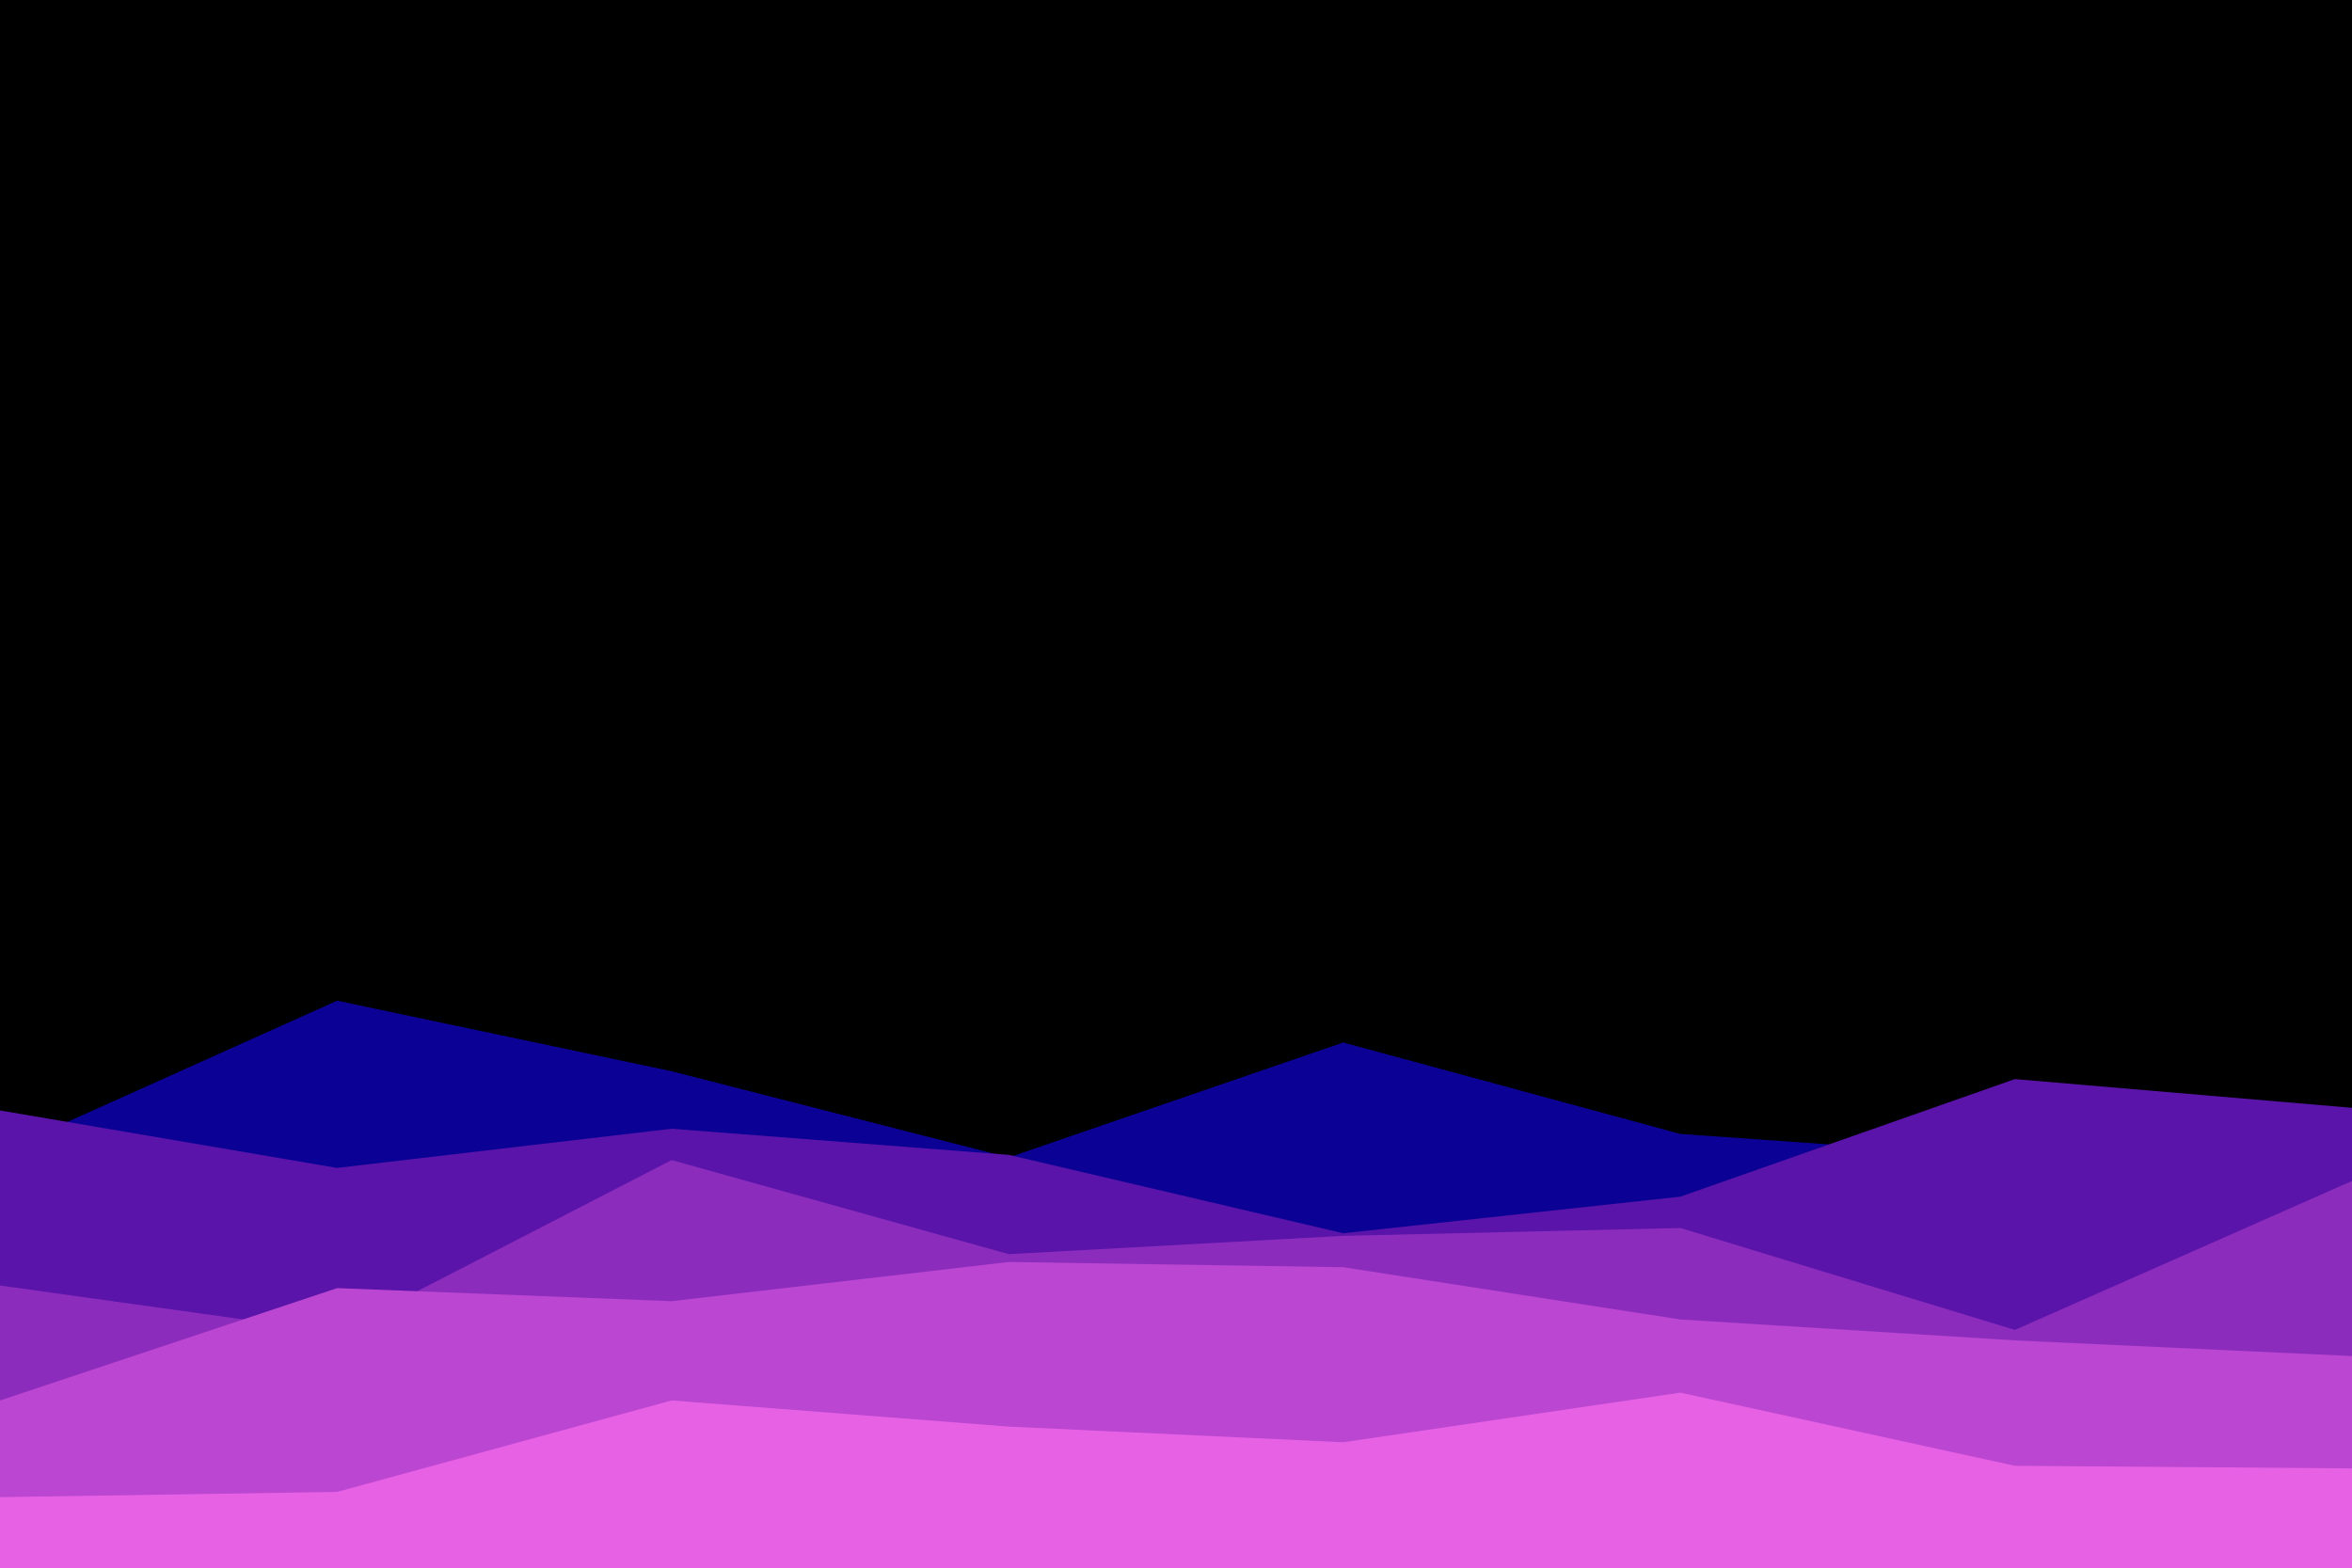
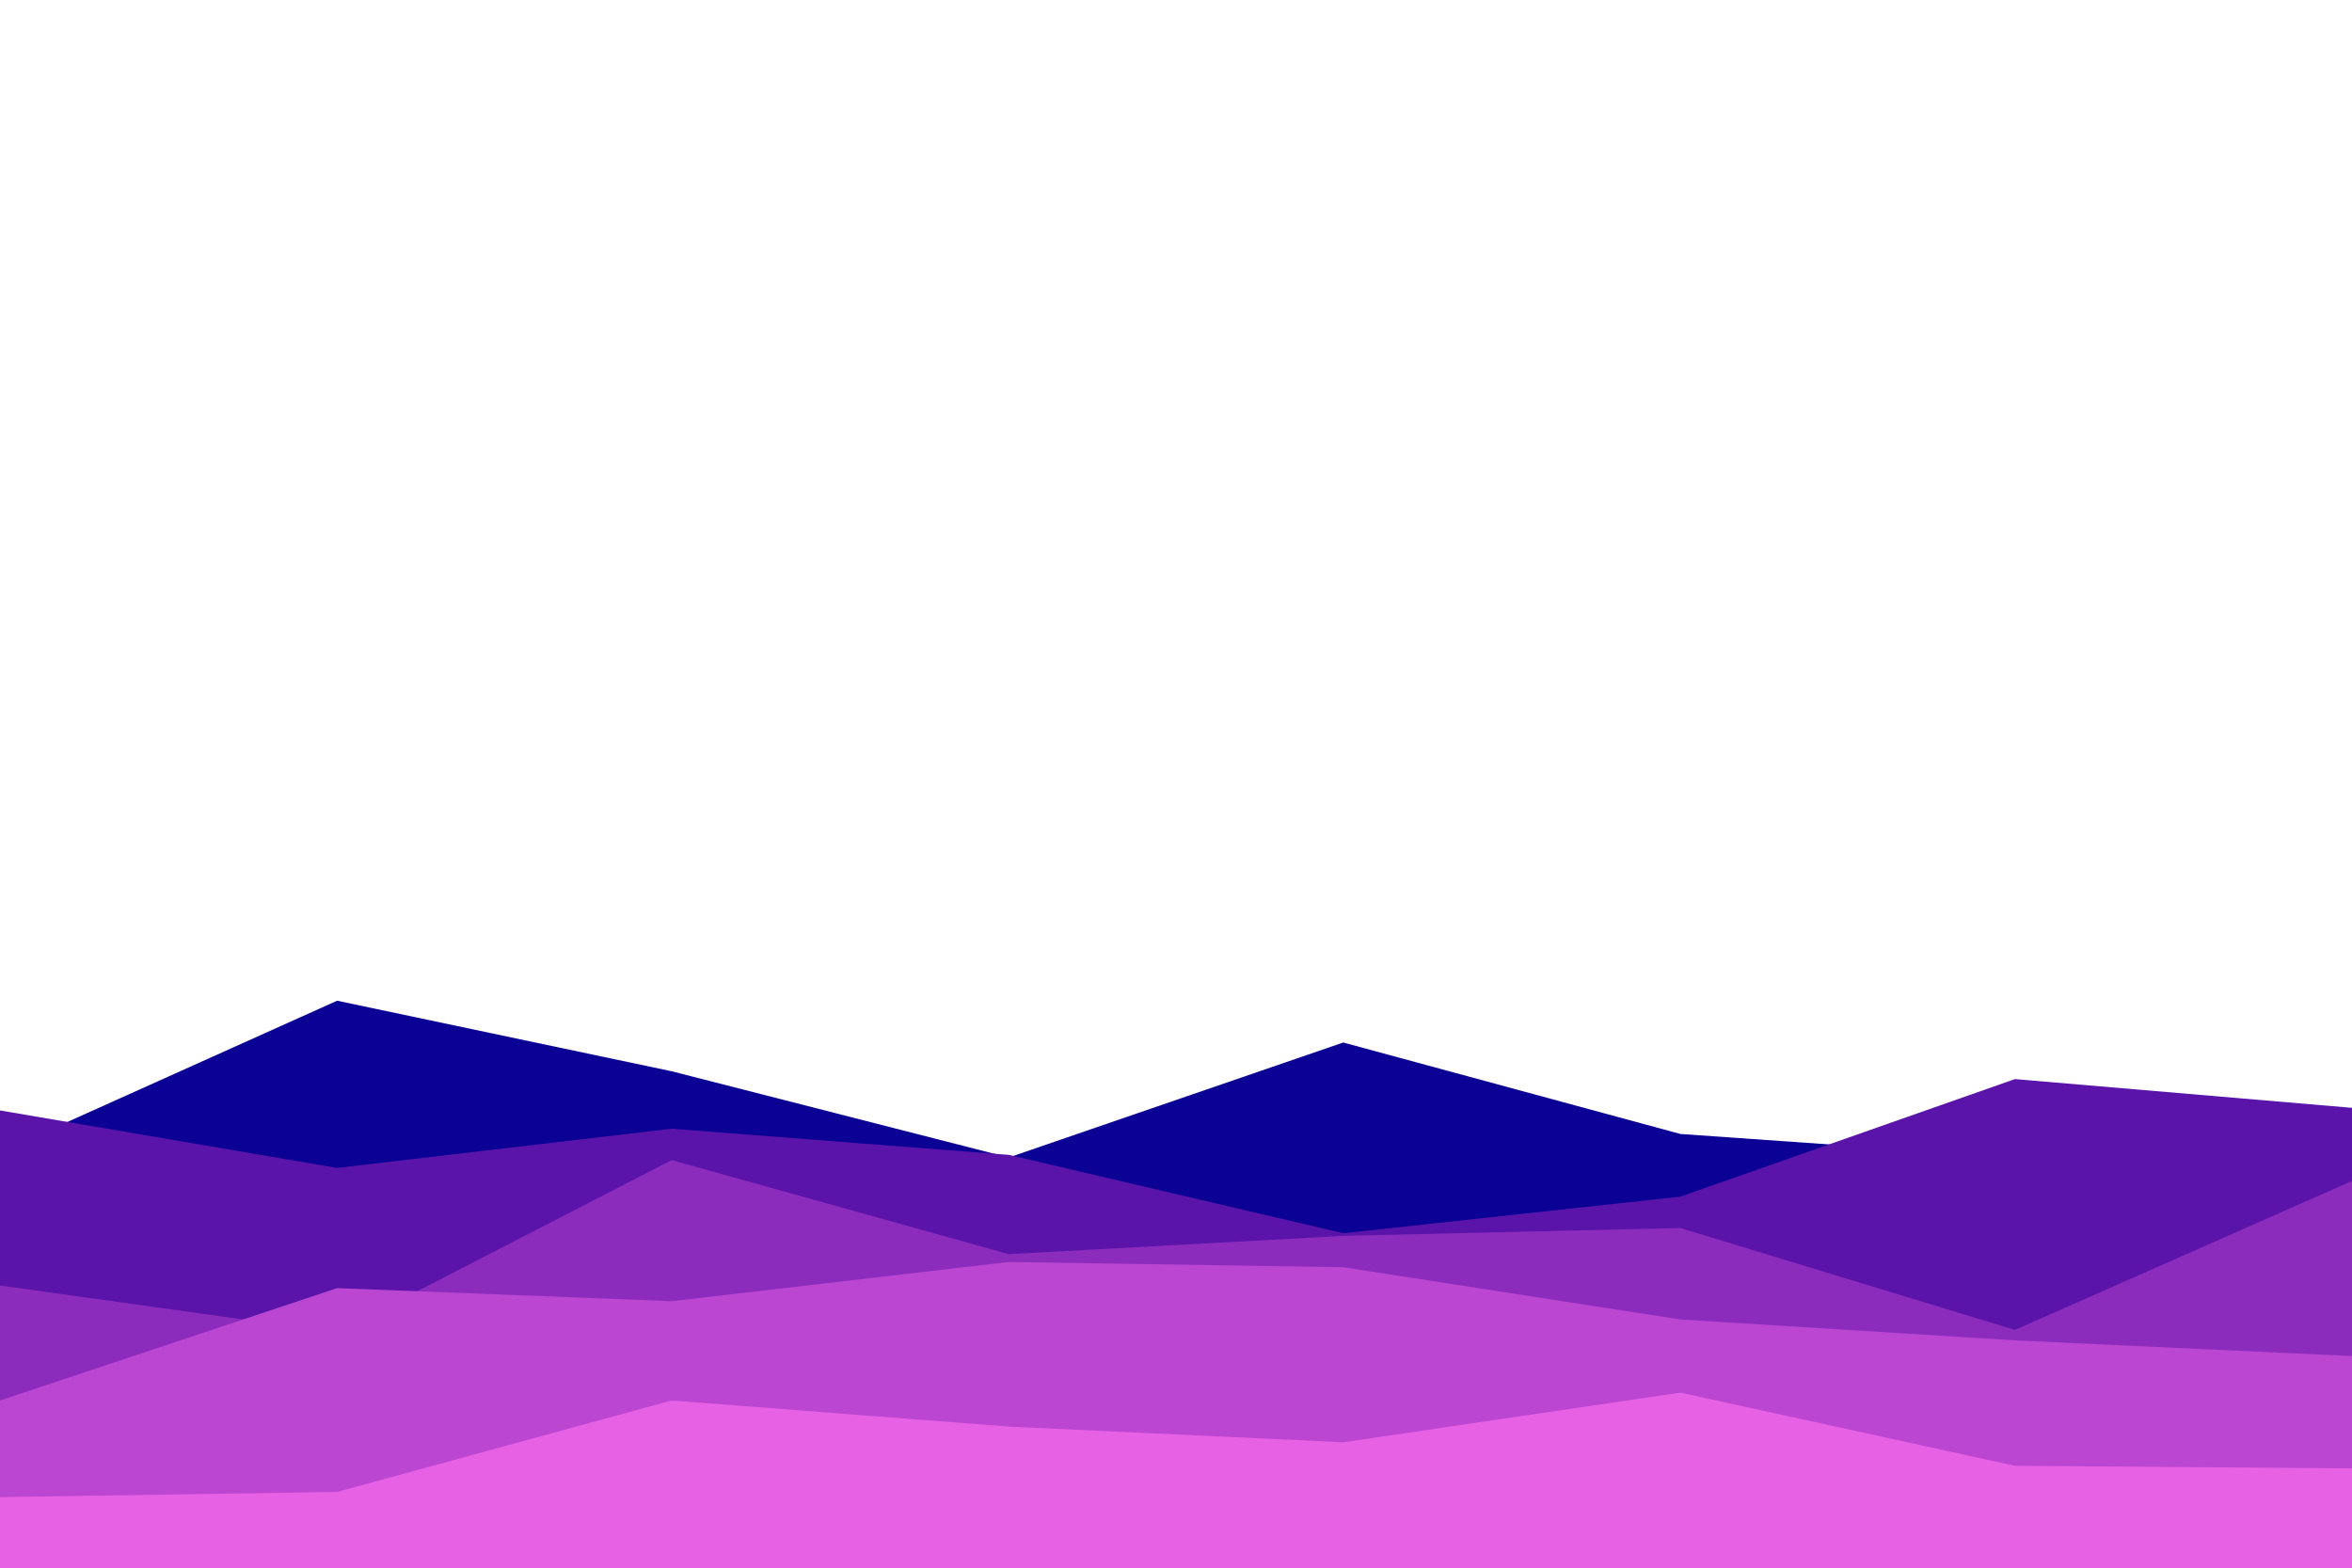
<svg xmlns="http://www.w3.org/2000/svg" id="visual" viewBox="0 0 900 600" width="900" height="600" version="1.1">
-   <rect x="0" y="0" width="900" height="600" fill="#000000" />
  <path d="M0 441L129 383L257 410L386 443L514 399L643 434L771 443L900 426L900 601L771 601L643 601L514 601L386 601L257 601L129 601L0 601Z" fill="#0b0195" />
  <path d="M0 425L129 447L257 432L386 442L514 472L643 458L771 413L900 424L900 601L771 601L643 601L514 601L386 601L257 601L129 601L0 601Z" fill="#5a14a9" />
  <path d="M0 492L129 510L257 444L386 480L514 473L643 470L771 509L900 452L900 601L771 601L643 601L514 601L386 601L257 601L129 601L0 601Z" fill="#8c2cbd" />
  <path d="M0 536L129 493L257 498L386 483L514 485L643 505L771 513L900 519L900 601L771 601L643 601L514 601L386 601L257 601L129 601L0 601Z" fill="#ba46d1" />
  <path d="M0 573L129 571L257 536L386 546L514 552L643 533L771 561L900 562L900 601L771 601L643 601L514 601L386 601L257 601L129 601L0 601Z" fill="#e761e5" />
</svg>
